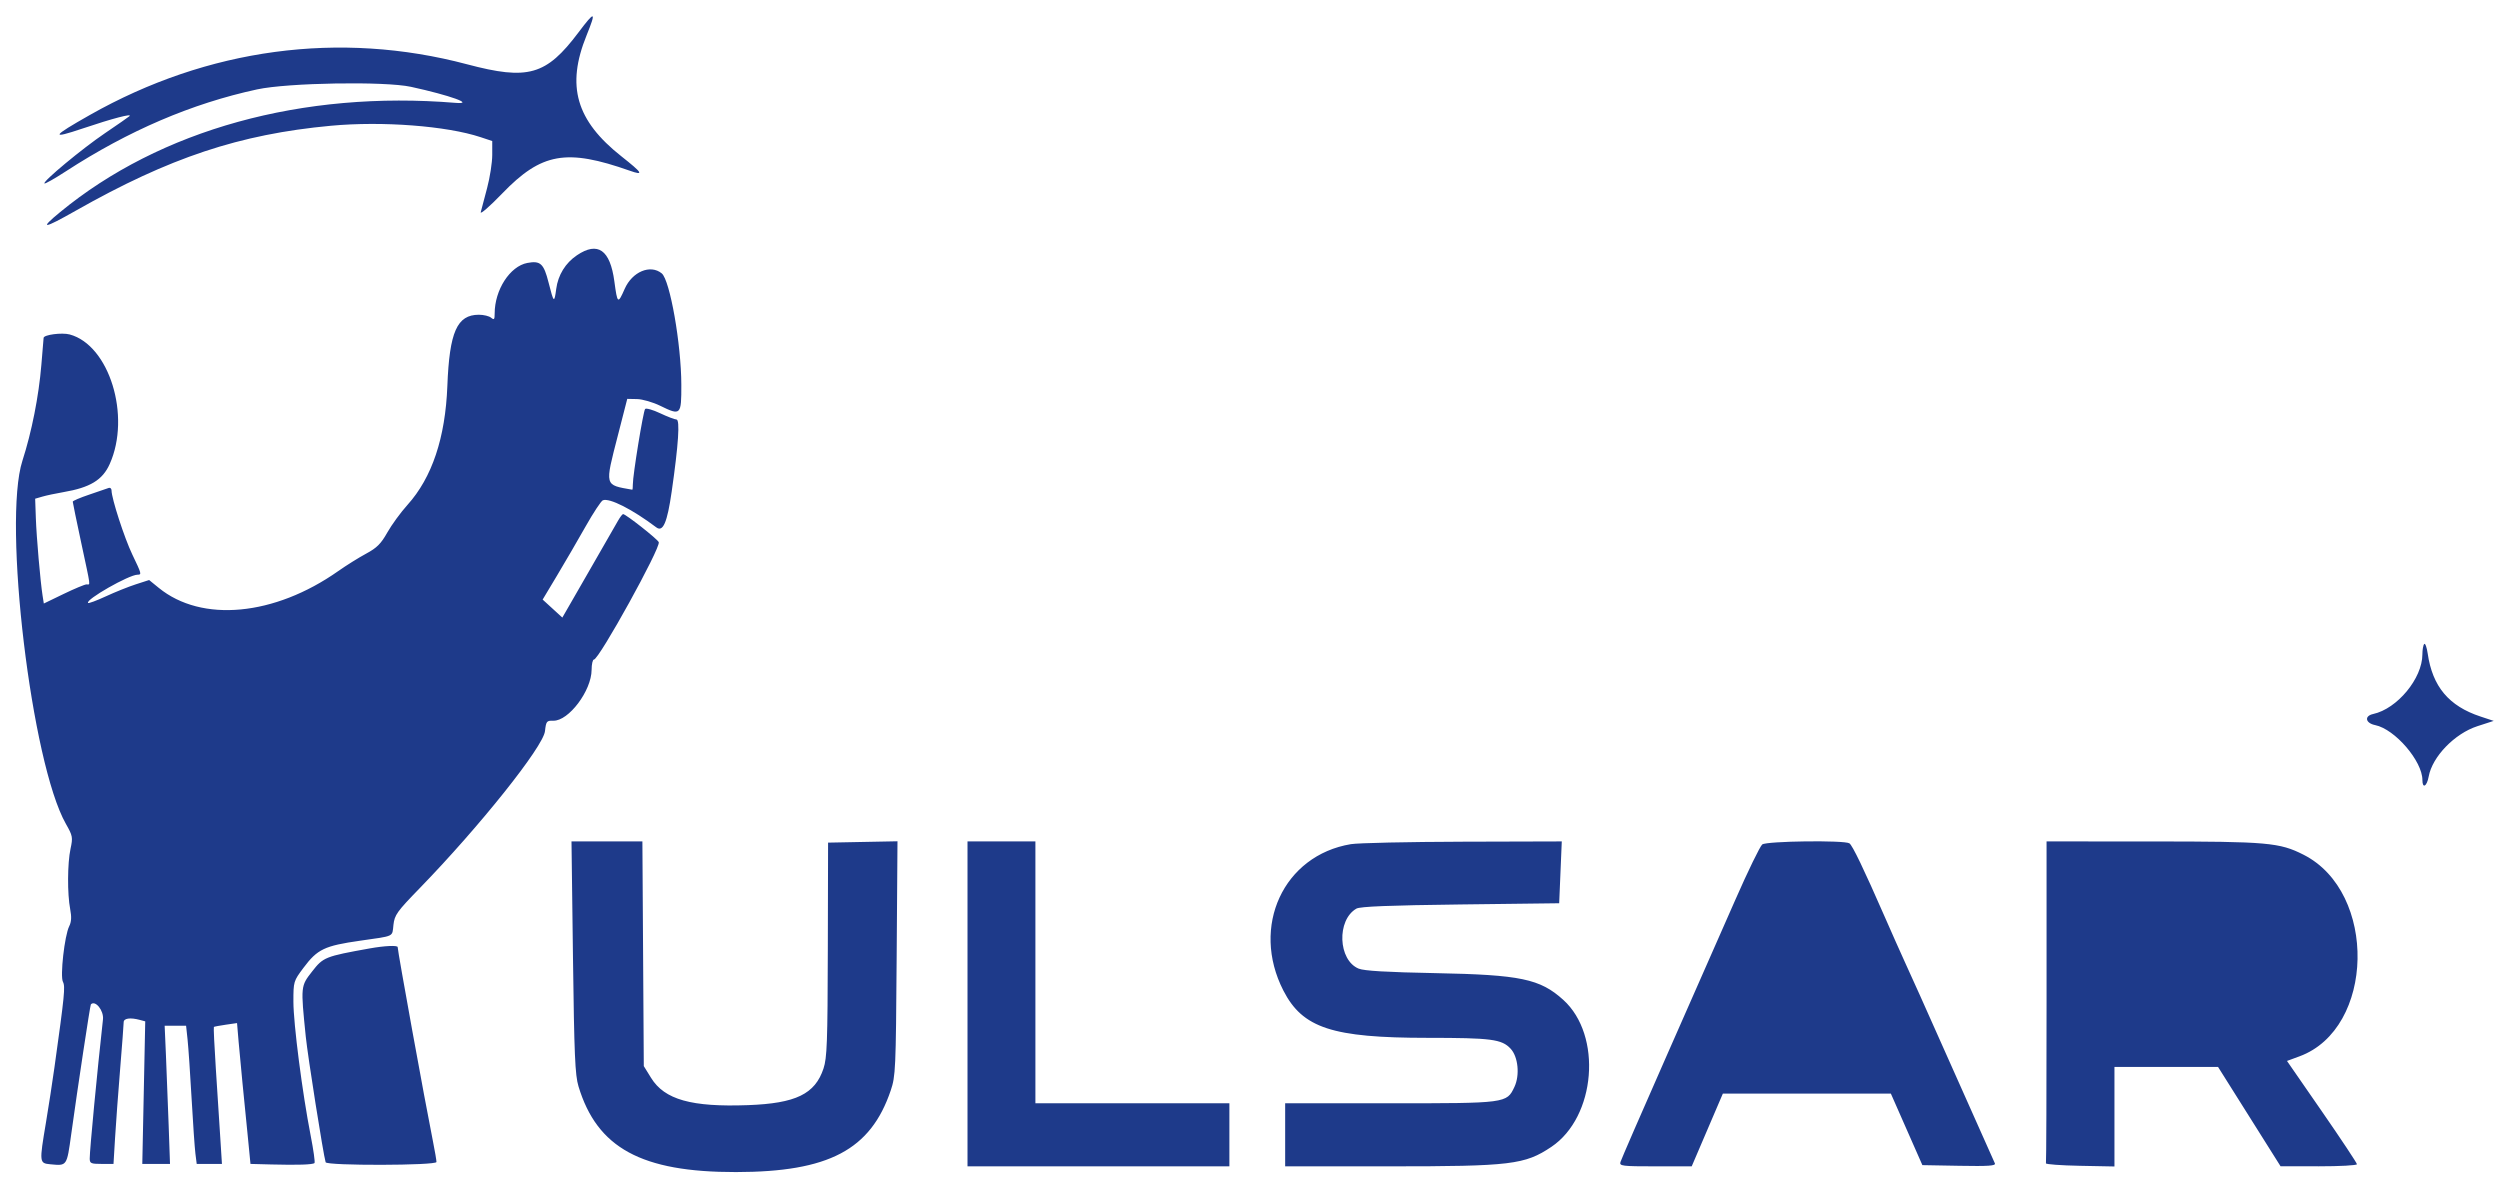
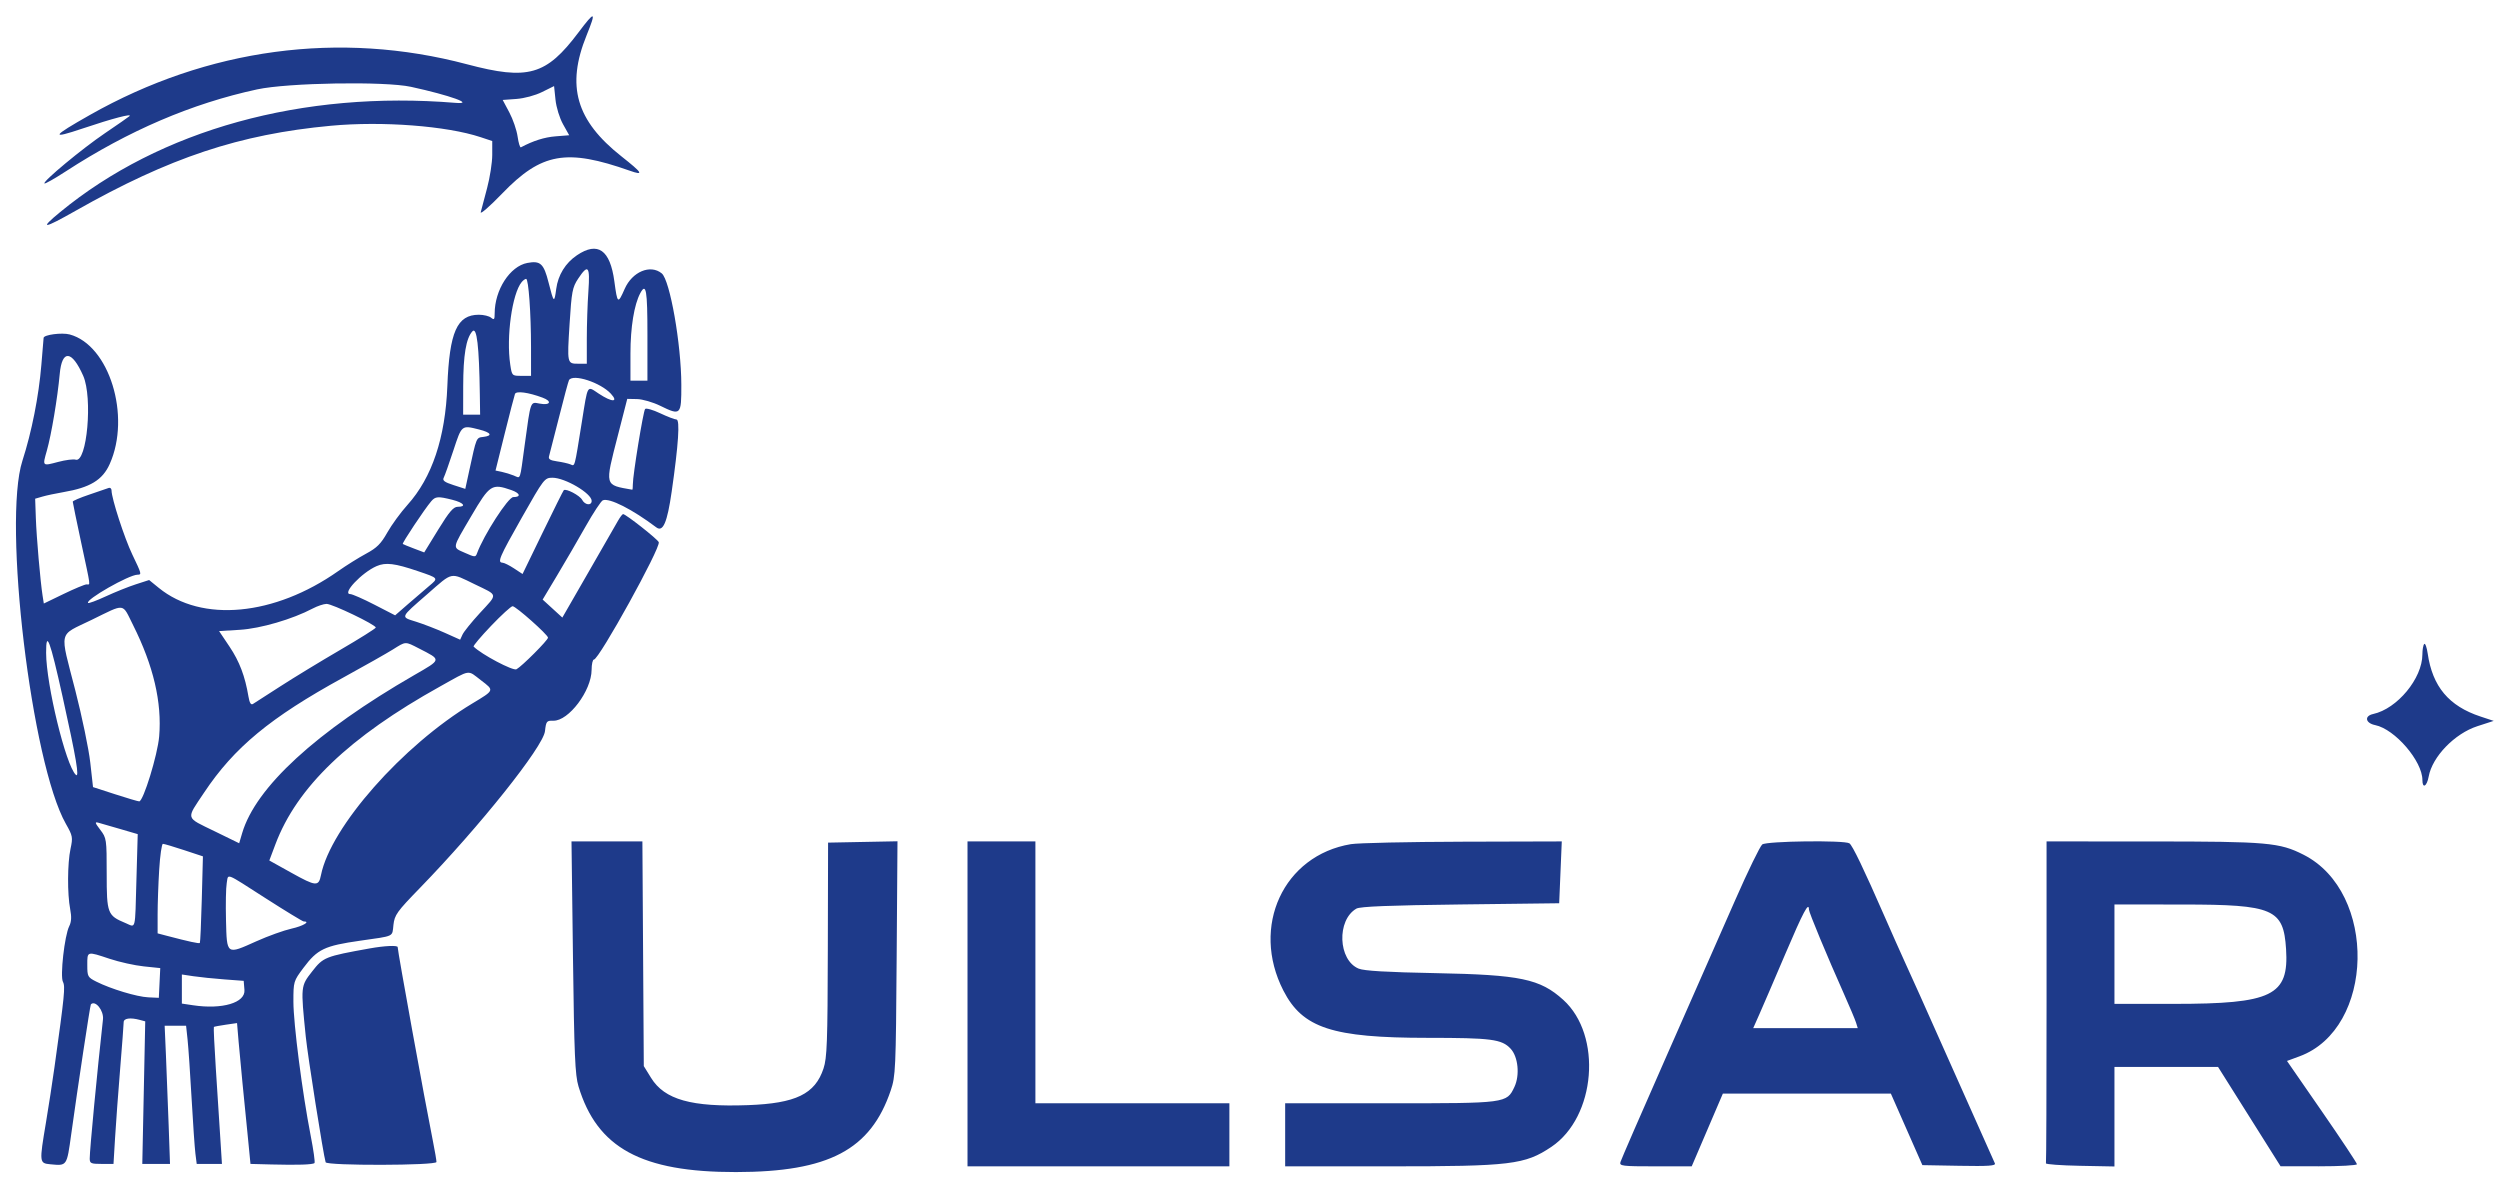
<svg xmlns="http://www.w3.org/2000/svg" viewBox="291 792 1031 489" fill="#1e3a8a">
-   <path d="M 529.545 805.398 C 516.237 823.080, 508.810 825.198, 483.584 818.504 C 431.113 804.582, 376.654 811.903, 328.073 839.410 C 312.252 848.368, 311.642 849.518, 325.117 844.981 C 337.351 840.862, 345.833 838.636, 344.371 839.928 C 343.892 840.351, 339.384 843.482, 334.354 846.887 C 324.915 853.274, 308.535 866.868, 309.324 867.658 C 309.570 867.903, 313.535 865.660, 318.136 862.672 C 344.038 845.848, 370.082 834.689, 397.042 828.863 C 409.724 826.122, 449.725 825.458, 460.500 827.809 C 476.614 831.326, 487.068 835.094, 478.837 834.418 C 415.779 829.240, 357.101 845.464, 315.750 879.511 C 307.027 886.693, 308.764 886.525, 322.250 878.885 C 360.935 856.967, 389.816 847.356, 427.500 843.858 C 448.656 841.894, 475.219 843.923, 489.214 848.571 L 494 850.161 494 855.892 C 494 859.044, 493.046 865.196, 491.881 869.562 C 490.715 873.928, 489.534 878.400, 489.255 879.500 C 488.976 880.600, 492.967 877.126, 498.124 871.781 C 514.314 854.998, 524.567 853.174, 550.763 862.417 C 556.678 864.503, 556.032 863.399, 547.301 856.500 C 528.555 841.689, 524.446 827.467, 532.889 806.623 C 537.014 796.440, 536.443 796.231, 529.545 805.398 M 514.554 829.950 C 511.713 831.358, 507.206 832.574, 503.960 832.809 L 498.310 833.218 501.044 838.359 C 502.548 841.187, 504.085 845.664, 504.459 848.310 C 504.834 850.955, 505.446 852.957, 505.820 852.757 C 510.888 850.054, 515.500 848.592, 520.118 848.225 L 525.736 847.779 523.203 843.247 C 521.763 840.671, 520.417 836.294, 520.085 833.107 L 519.500 827.500 514.554 829.950 M 528.922 897.274 C 524.189 900.463, 521.147 905.408, 520.385 911.154 C 519.586 917.177, 519.377 917, 517.220 908.479 C 515.250 900.698, 513.869 899.427, 508.484 900.437 C 501.306 901.784, 495 911.542, 495 921.304 C 495 923.781, 494.768 924.052, 493.527 923.022 C 492.717 922.350, 490.457 921.800, 488.504 921.800 C 479.476 921.800, 476.352 928.850, 475.489 951.179 C 474.663 972.568, 469.171 988.955, 459.066 1000.189 C 456.251 1003.318, 452.496 1008.462, 450.720 1011.621 C 448.120 1016.245, 446.422 1017.939, 441.996 1020.323 C 438.973 1021.951, 433.800 1025.183, 430.500 1027.506 C 404.163 1046.047, 374.201 1048.862, 356.500 1034.458 L 352.500 1031.203 347 1032.980 C 343.975 1033.958, 338.414 1036.188, 334.642 1037.938 C 330.870 1039.687, 327.578 1040.912, 327.326 1040.660 C 326.041 1039.374, 344.209 1029.003, 347.750 1029.001 C 349.494 1029, 349.421 1028.722, 345.560 1020.672 C 342.308 1013.892, 337 997.528, 337 994.281 C 337 993.459, 336.438 992.998, 335.750 993.257 C 335.063 993.516, 331.462 994.749, 327.750 995.999 C 324.038 997.248, 321 998.547, 321 998.886 C 321 999.224, 322.575 1006.862, 324.500 1015.858 C 328.573 1034.892, 328.330 1033, 326.697 1033 C 325.981 1033, 321.721 1034.776, 317.232 1036.947 L 309.071 1040.894 308.567 1037.697 C 307.642 1031.832, 306.058 1013.597, 305.777 1005.584 L 305.500 997.667 308.500 996.794 C 310.150 996.314, 314.034 995.488, 317.132 994.958 C 328.181 993.068, 333.298 989.959, 336.255 983.341 C 345.099 963.543, 336.065 934.326, 319.738 929.929 C 316.552 929.072, 309.105 930.040, 308.984 931.328 C 308.975 931.422, 308.557 936.450, 308.055 942.500 C 306.982 955.443, 304.075 970.146, 300.246 982 C 292.075 1007.295, 303.984 1106.795, 318.171 1131.762 C 320.984 1136.714, 321.097 1137.321, 320.080 1142.061 C 318.801 1148.024, 318.736 1160.679, 319.951 1166.979 C 320.561 1170.140, 320.441 1172.198, 319.544 1173.979 C 317.626 1177.784, 315.730 1194.628, 316.962 1196.928 C 317.973 1198.817, 317.615 1202.416, 313.480 1232 C 312.596 1238.325, 311.004 1248.675, 309.942 1255 C 307.172 1271.497, 307.195 1271.713, 311.789 1272.151 C 318.674 1272.808, 318.542 1272.999, 320.379 1259.706 C 323.043 1240.433, 328.171 1206.529, 328.470 1206.213 C 330.277 1204.301, 333.871 1208.747, 333.466 1212.393 C 331.066 1234.006, 328.002 1266.161, 328.001 1269.750 C 328 1271.778, 328.485 1272, 332.904 1272 L 337.808 1272 338.453 1261.250 C 338.808 1255.338, 339.751 1242.545, 340.549 1232.822 C 341.347 1223.100, 342 1214.437, 342 1213.572 C 342 1211.929, 344.697 1211.544, 348.698 1212.617 L 350.895 1213.206 350.289 1242.603 L 349.682 1272 355.397 1272 L 361.111 1272 360.542 1255.750 C 360.229 1246.813, 359.733 1233.987, 359.438 1227.250 L 358.903 1215 363.322 1215 L 367.742 1215 368.359 1220.750 C 368.699 1223.912, 369.443 1234.825, 370.014 1245 C 370.585 1255.175, 371.293 1265.412, 371.587 1267.750 L 372.123 1272 377.325 1272 L 382.528 1272 381.815 1260.750 C 381.423 1254.563, 380.608 1241.909, 380.004 1232.631 C 379.399 1223.353, 379.039 1215.648, 379.202 1215.509 C 379.366 1215.370, 381.583 1214.954, 384.128 1214.585 L 388.757 1213.914 389.414 1221.707 C 389.776 1225.993, 390.484 1233.550, 390.988 1238.500 C 391.491 1243.450, 392.442 1253.013, 393.100 1259.750 L 394.296 1272 402.898 1272.225 C 413.826 1272.512, 420.028 1272.306, 420.699 1271.634 C 420.990 1271.344, 420.277 1266.245, 419.115 1260.303 C 415.693 1242.797, 412.001 1214.150, 412.001 1205.091 C 412 1196.776, 412.047 1196.619, 416.183 1191.091 C 421.910 1183.437, 424.816 1182.049, 439.500 1179.949 C 453.948 1177.883, 452.686 1178.480, 453.254 1173.437 C 453.720 1169.307, 454.658 1167.996, 464.164 1158.209 C 488.812 1132.829, 515.024 1099.968, 515.748 1093.540 C 516.212 1089.429, 516.436 1089.146, 519.178 1089.224 C 525.487 1089.404, 534.934 1076.864, 534.978 1068.250 C 534.990 1065.912, 535.420 1064, 535.933 1064 C 538.046 1064, 563.542 1017.854, 562.676 1015.597 C 562.199 1014.355, 549.092 1004.030, 547.966 1004.010 C 547.672 1004.004, 546.728 1005.237, 545.868 1006.750 C 545.008 1008.263, 539.491 1017.867, 533.608 1028.094 L 522.911 1046.688 518.850 1042.975 L 514.788 1039.262 520.709 1029.381 C 523.966 1023.947, 529.259 1014.846, 532.473 1009.158 C 535.686 1003.470, 538.901 998.592, 539.616 998.317 C 542.367 997.262, 551.724 1002.002, 561.657 1009.483 C 564.426 1011.569, 566.160 1007.545, 568.001 994.757 C 570.805 975.287, 571.484 965, 569.965 965 C 569.265 965, 566.235 963.837, 563.231 962.416 C 560.226 960.995, 557.443 960.207, 557.046 960.666 C 556.267 961.565, 551.957 988.032, 551.984 991.750 C 551.993 992.987, 551.888 993.980, 551.750 993.956 C 540.157 991.909, 540.377 992.744, 545.829 971.500 L 549.679 956.500 553.728 956.578 C 555.955 956.621, 560.234 957.859, 563.238 959.328 C 571.765 963.500, 572.011 963.257, 571.980 950.668 C 571.941 933.944, 567.297 907.541, 563.905 904.750 C 559.228 900.902, 551.726 904.045, 548.603 911.160 C 545.823 917.496, 545.608 917.338, 544.365 908.055 C 542.619 895.011, 537.540 891.466, 528.922 897.274 M 529.422 906.939 C 527.058 910.511, 526.730 912.240, 525.899 925.521 C 524.865 942.047, 524.855 942, 529.559 942 L 533 942 533 931.654 C 533 925.963, 533.292 917.188, 533.650 912.154 C 534.391 901.713, 533.559 900.687, 529.422 906.939 M 506.144 908.327 C 502.198 913.081, 499.718 930.965, 501.425 942.350 C 502.119 946.978, 502.141 947, 506.061 947 L 510 947 509.994 935.250 C 509.987 921.106, 508.978 907, 507.974 907 C 507.573 907, 506.749 907.597, 506.144 908.327 M 555.044 912.918 C 552.530 917.616, 551 926.995, 551 937.710 L 551 949 554.500 949 L 558 949 558 930 C 558 911.562, 557.455 908.413, 555.044 912.918 M 485.808 928.652 C 483.198 931.548, 482.051 938.398, 482.024 951.250 L 482 963 485.500 963 L 489 963 488.883 954.750 C 488.596 934.633, 487.650 926.606, 485.808 928.652 M 315.630 946.250 C 314.745 956.023, 312.177 971.309, 310.327 977.824 C 308.474 984.351, 308.371 984.250, 315.047 982.482 C 318.046 981.687, 321.268 981.278, 322.206 981.572 C 326.868 983.034, 329.295 955.976, 325.310 946.967 C 320.617 936.359, 316.554 936.058, 315.630 946.250 M 525.660 948.750 C 525.409 949.163, 523.563 956.025, 521.559 964 C 519.555 971.975, 517.699 979.227, 517.433 980.115 C 517.066 981.346, 517.848 981.858, 520.725 982.267 C 522.801 982.562, 525.269 983.113, 526.208 983.492 C 528.158 984.280, 527.828 985.495, 530.952 966.026 C 533.502 950.134, 532.957 951.044, 537.958 954.354 C 543.422 957.969, 546.249 957.977, 542.924 954.368 C 538.662 949.740, 527.310 946.046, 525.660 948.750 M 503.373 954.471 C 503.113 955.148, 501.202 962.530, 499.127 970.876 L 495.353 986.051 497.927 986.594 C 499.342 986.894, 501.571 987.574, 502.879 988.107 C 505.822 989.304, 505.301 990.763, 507.385 975.500 C 509.921 956.917, 509.635 957.709, 513.552 958.444 C 517.964 959.271, 518.825 957.503, 514.749 955.987 C 508.842 953.791, 503.887 953.130, 503.373 954.471 M 477.980 977.750 C 476.218 983.112, 474.423 988.175, 473.992 989 C 473.386 990.161, 474.303 990.852, 478.047 992.058 L 482.885 993.616 484.523 986.058 C 487.528 972.190, 487.388 972.527, 490.308 972.184 C 494.326 971.711, 493.566 970.380, 488.557 969.119 C 481.329 967.299, 481.447 967.202, 477.980 977.750 M 506.250 1005.362 C 496.883 1021.897, 496.003 1023.954, 498.250 1024.058 C 498.938 1024.089, 501.075 1025.152, 502.999 1026.419 L 506.498 1028.722 514.775 1011.668 C 519.328 1002.288, 523.251 994.415, 523.494 994.172 C 524.360 993.307, 530.094 996.307, 531.073 998.137 C 532.252 1000.340, 535 1000.629, 535 998.551 C 535 995.470, 523.989 988.990, 518.800 989.017 C 515.583 989.033, 515.266 989.446, 506.250 1005.362 M 485.398 1004.750 C 477.241 1018.644, 477.417 1017.612, 482.793 1020.019 C 486.810 1021.817, 487.126 1021.830, 487.712 1020.220 C 490.450 1012.708, 500.581 997, 502.688 997 C 506.004 997, 505.538 995.383, 501.851 994.098 C 493.833 991.303, 492.962 991.867, 485.398 1004.750 M 468.815 998.750 C 466.114 1001.912, 456.707 1016.043, 457.108 1016.336 C 457.324 1016.493, 459.401 1017.341, 461.723 1018.220 L 465.947 1019.818 471.723 1010.414 C 476.248 1003.049, 477.988 1001.009, 479.750 1001.005 C 483.541 1000.996, 482.253 999.301, 477.557 998.119 C 471.612 996.622, 470.569 996.697, 468.815 998.750 M 446.305 1025.469 C 440.189 1028.126, 431.842 1037, 435.459 1037 C 436.262 1037, 440.752 1038.973, 445.437 1041.383 L 453.955 1045.767 459.268 1041.133 C 462.190 1038.585, 466.081 1035.244, 467.916 1033.709 C 471.904 1030.372, 471.979 1030.473, 463.352 1027.543 C 453.808 1024.300, 450.049 1023.843, 446.305 1025.469 M 467.300 1036.952 C 455.827 1046.953, 456.076 1046.344, 462.615 1048.405 C 465.653 1049.362, 470.980 1051.421, 474.452 1052.978 L 480.765 1055.811 481.763 1053.655 C 482.311 1052.470, 485.514 1048.506, 488.880 1044.847 C 496.406 1036.665, 496.586 1037.695, 486.803 1032.964 C 476.452 1027.959, 477.975 1027.647, 467.300 1036.952 M 420 1042.933 C 411.588 1047.368, 398.465 1051.207, 389.925 1051.731 L 381.350 1052.257 385.666 1058.693 C 389.766 1064.807, 392.060 1070.859, 393.469 1079.278 C 393.900 1081.857, 394.482 1082.823, 395.301 1082.321 C 395.960 1081.917, 401.055 1078.642, 406.622 1075.043 C 412.189 1071.445, 423.311 1064.675, 431.336 1060 C 439.362 1055.325, 445.945 1051.188, 445.964 1050.806 C 446.023 1049.668, 427.976 1040.996, 425.648 1041.044 C 424.467 1041.069, 421.925 1041.919, 420 1042.933 M 328.672 1047.692 C 314.859 1054.429, 315.554 1051.381, 322.050 1076.696 C 324.828 1087.520, 327.609 1100.927, 328.230 1106.487 L 329.360 1116.598 338.430 1119.538 C 343.418 1121.156, 347.908 1122.484, 348.407 1122.489 C 350.098 1122.509, 355.998 1103.320, 356.642 1095.707 C 357.830 1081.658, 354.287 1066.556, 345.863 1049.750 C 341.233 1040.515, 342.965 1040.722, 328.672 1047.692 M 493.546 1050.080 C 489.300 1054.524, 486.048 1058.382, 486.319 1058.653 C 489.543 1061.876, 502.561 1068.770, 503.985 1068.008 C 506.222 1066.811, 517 1056.014, 517 1054.971 C 517 1053.786, 503.731 1042, 502.397 1042 C 501.774 1042, 497.792 1045.636, 493.546 1050.080 M 310.017 1061.250 C 310.061 1074.331, 318.122 1107.484, 322.235 1111.500 C 323.868 1113.094, 322.488 1104.903, 316.817 1079.338 C 311.610 1055.870, 309.985 1051.546, 310.017 1061.250 M 453 1059.860 C 450.525 1061.411, 441.300 1066.630, 432.500 1071.457 C 402.465 1087.932, 387.572 1100.250, 375.164 1118.877 C 367.646 1130.163, 367.281 1128.839, 379.567 1134.841 L 389.634 1139.759 390.874 1135.562 C 396.461 1116.639, 421.397 1093.737, 461.777 1070.442 C 473.249 1063.824, 473.173 1064.238, 463.783 1059.420 C 457.998 1056.451, 458.466 1056.432, 453 1059.860 M 1290.750 1057.580 C 1290.338 1057.994, 1289.996 1059.946, 1289.990 1061.917 C 1289.963 1071.788, 1279.615 1084.295, 1269.684 1086.458 C 1265.936 1087.274, 1266.476 1090.209, 1270.527 1091.037 C 1278.685 1092.706, 1290 1105.872, 1290 1113.696 C 1290 1117.384, 1291.845 1116.353, 1292.589 1112.250 C 1294.075 1104.047, 1303.295 1094.517, 1312.692 1091.473 L 1319.408 1089.296 1313.954 1087.493 C 1300.891 1083.173, 1294.164 1075.146, 1292.181 1061.513 C 1291.807 1058.936, 1291.162 1057.166, 1290.750 1057.580 M 472.532 1075.074 C 435.014 1095.938, 413.464 1116.590, 404.579 1140.194 L 402.067 1146.868 411.228 1151.966 C 421.348 1157.597, 422.415 1157.677, 423.376 1152.872 C 427.334 1133.079, 456.978 1099.467, 485.772 1082.124 C 494.989 1076.572, 494.909 1076.786, 489.377 1072.562 C 483.625 1068.169, 485.432 1067.900, 472.532 1075.074 M 332.365 1134.234 C 334.935 1137.603, 335 1138.052, 335 1152.344 C 335 1168.716, 335.322 1169.565, 342.696 1172.646 C 347.147 1174.506, 346.653 1176.440, 347.266 1154.748 L 347.796 1135.996 340.648 1133.905 C 336.717 1132.755, 332.652 1131.581, 331.615 1131.297 C 330.002 1130.854, 330.110 1131.277, 332.365 1134.234 M 527.294 1186.750 C 527.809 1227.135, 528.159 1235.348, 529.563 1240 C 537.240 1265.438, 555.543 1275.405, 594.500 1275.362 C 632.764 1275.321, 650.048 1266.210, 658.334 1241.714 C 660.334 1235.803, 660.453 1233.147, 660.779 1187.222 L 661.122 1138.944 646.811 1139.222 L 632.500 1139.500 632.393 1183.561 C 632.301 1221.854, 632.068 1228.279, 630.617 1232.649 C 627.115 1243.191, 619.209 1247.030, 599.500 1247.758 C 576.169 1248.619, 565.059 1245.499, 559.509 1236.525 L 556.500 1231.660 556.212 1185.330 L 555.924 1139 541.305 1139 L 526.685 1139 527.294 1186.750 M 690 1206 L 690 1273 744 1273 L 798 1273 798 1260 L 798 1247 758 1247 L 718 1247 718 1193 L 718 1139 704 1139 L 690 1139 690 1206 M 848.121 1140.127 C 820.282 1144.751, 806.738 1174.101, 820.260 1200.500 C 828.195 1215.990, 840.407 1219.997, 879.708 1220.006 C 906.083 1220.012, 910.299 1220.560, 913.968 1224.466 C 917.092 1227.791, 917.847 1235.412, 915.536 1240.282 C 912.352 1246.993, 912.295 1247, 864.099 1247 L 821 1247 821 1260 L 821 1273 864.126 1273 C 914.093 1273, 919.843 1272.308, 930.767 1264.979 C 949.147 1252.647, 951.880 1218.965, 935.686 1204.335 C 926.097 1195.673, 918.070 1193.994, 883 1193.321 C 862.933 1192.935, 853.558 1192.386, 851.316 1191.466 C 842.802 1187.968, 842.184 1171.417, 850.392 1166.709 C 851.904 1165.842, 864.022 1165.359, 893.253 1165 L 934.006 1164.500 934.542 1151.750 L 935.077 1139 894.288 1139.117 C 871.855 1139.181, 851.080 1139.636, 848.121 1140.127 M 1017.757 1140.250 C 1016.863 1140.938, 1011.880 1151.175, 1006.684 1163 C 1001.489 1174.825, 988.804 1203.625, 978.497 1227 C 968.190 1250.375, 959.534 1270.287, 959.262 1271.250 C 958.806 1272.861, 959.957 1273, 973.712 1273 L 988.658 1273 995.079 1258.007 L 1001.500 1243.013 1036.146 1243.007 L 1070.792 1243 1077.291 1257.750 L 1083.790 1272.500 1099.012 1272.777 C 1111.056 1272.996, 1114.121 1272.787, 1113.693 1271.777 C 1113.181 1270.567, 1089.480 1217.434, 1082.792 1202.500 C 1081.068 1198.650, 1078.216 1192.350, 1076.454 1188.500 C 1074.692 1184.650, 1070.989 1176.325, 1068.224 1170 C 1059.645 1150.376, 1054.931 1140.576, 1053.691 1139.788 C 1051.574 1138.442, 1019.573 1138.853, 1017.757 1140.250 M 1135 1205 C 1135 1241.300, 1134.888 1271.338, 1134.750 1271.750 C 1134.612 1272.162, 1140.912 1272.625, 1148.750 1272.777 L 1163 1273.055 1163 1252.527 L 1163 1232 1184.361 1232 L 1205.722 1232 1218.611 1252.483 L 1231.500 1272.967 1247.250 1272.983 C 1255.912 1272.993, 1263 1272.604, 1263 1272.119 C 1263 1271.635, 1256.509 1261.855, 1248.576 1250.386 L 1234.152 1229.534 1239.326 1227.627 C 1270.385 1216.178, 1271.509 1159.960, 1240.987 1144.493 C 1231.055 1139.461, 1226.231 1139.036, 1178.750 1139.017 L 1135 1139 1135 1205 M 356.652 1150.656 C 356.293 1156.516, 356 1164.824, 356 1169.117 L 356 1176.923 359.750 1177.908 C 368.980 1180.334, 373.101 1181.229, 373.415 1180.878 C 373.601 1180.670, 373.963 1172.549, 374.219 1162.830 L 374.685 1145.161 366.878 1142.580 C 362.583 1141.161, 358.672 1140, 358.187 1140 C 357.701 1140, 357.011 1144.795, 356.652 1150.656 M 384.496 1156.250 C 384.170 1158.037, 384.037 1164.895, 384.201 1171.488 C 384.561 1185.930, 384.318 1185.761, 396.719 1180.188 C 401.548 1178.018, 408.087 1175.666, 411.250 1174.962 C 415.985 1173.908, 419.191 1172, 416.228 1172 C 415.803 1172, 408.785 1167.725, 400.631 1162.500 C 383.408 1151.464, 385.242 1152.174, 384.496 1156.250 M 1163 1185.500 L 1163 1206 1187.451 1206 C 1228.107 1206, 1235.009 1202.629, 1233.774 1183.378 C 1232.712 1166.833, 1228.584 1165.051, 1191.250 1165.022 L 1163 1165 1163 1185.500 M 1027.316 1185.286 C 1022.814 1195.854, 1017.982 1207.088, 1016.578 1210.250 L 1014.025 1216 1035.580 1216 L 1057.135 1216 1056.436 1213.750 C 1056.051 1212.513, 1053.830 1207.225, 1051.499 1202 C 1044.458 1186.215, 1037 1168.260, 1037 1167.096 C 1037 1163.656, 1034.644 1168.081, 1027.316 1185.286 M 443.500 1183.123 C 425.080 1186.434, 424.324 1186.735, 419.757 1192.586 C 414.972 1198.715, 414.983 1198.605, 417.099 1219.500 C 417.921 1227.611, 424.345 1268.241, 425.292 1271.315 C 425.748 1272.796, 471.001 1272.690, 471 1271.208 C 471 1270.497, 470.349 1266.672, 469.554 1262.708 C 466.256 1246.268, 455 1184.302, 455 1182.587 C 455 1181.783, 449.533 1182.038, 443.500 1183.123 M 327 1189.980 C 327 1194.733, 327.171 1195.045, 330.750 1196.842 C 336.759 1199.858, 347.460 1203.087, 352.161 1203.302 L 356.500 1203.500 356.795 1197.371 L 357.089 1191.243 350.295 1190.537 C 346.558 1190.150, 340.228 1188.745, 336.229 1187.416 C 326.759 1184.269, 327 1184.202, 327 1189.980 M 366 1199.877 L 366 1205.877 370.614 1206.569 C 382.689 1208.380, 392.247 1205.531, 391.810 1200.252 L 391.500 1196.500 383.500 1195.903 C 379.100 1195.574, 373.363 1194.984, 370.750 1194.591 L 366 1193.877 366 1199.877" />
+   <path fill-rule="evenodd" d="M 529.545 805.398 C 516.237 823.080, 508.810 825.198, 483.584 818.504 C 431.113 804.582, 376.654 811.903, 328.073 839.410 C 312.252 848.368, 311.642 849.518, 325.117 844.981 C 337.351 840.862, 345.833 838.636, 344.371 839.928 C 343.892 840.351, 339.384 843.482, 334.354 846.887 C 324.915 853.274, 308.535 866.868, 309.324 867.658 C 309.570 867.903, 313.535 865.660, 318.136 862.672 C 344.038 845.848, 370.082 834.689, 397.042 828.863 C 409.724 826.122, 449.725 825.458, 460.500 827.809 C 476.614 831.326, 487.068 835.094, 478.837 834.418 C 415.779 829.240, 357.101 845.464, 315.750 879.511 C 307.027 886.693, 308.764 886.525, 322.250 878.885 C 360.935 856.967, 389.816 847.356, 427.500 843.858 C 448.656 841.894, 475.219 843.923, 489.214 848.571 L 494 850.161 494 855.892 C 494 859.044, 493.046 865.196, 491.881 869.562 C 490.715 873.928, 489.534 878.400, 489.255 879.500 C 488.976 880.600, 492.967 877.126, 498.124 871.781 C 514.314 854.998, 524.567 853.174, 550.763 862.417 C 556.678 864.503, 556.032 863.399, 547.301 856.500 C 528.555 841.689, 524.446 827.467, 532.889 806.623 C 537.014 796.440, 536.443 796.231, 529.545 805.398 M 514.554 829.950 C 511.713 831.358, 507.206 832.574, 503.960 832.809 L 498.310 833.218 501.044 838.359 C 502.548 841.187, 504.085 845.664, 504.459 848.310 C 504.834 850.955, 505.446 852.957, 505.820 852.757 C 510.888 850.054, 515.500 848.592, 520.118 848.225 L 525.736 847.779 523.203 843.247 C 521.763 840.671, 520.417 836.294, 520.085 833.107 L 519.500 827.500 514.554 829.950 M 528.922 897.274 C 524.189 900.463, 521.147 905.408, 520.385 911.154 C 519.586 917.177, 519.377 917, 517.220 908.479 C 515.250 900.698, 513.869 899.427, 508.484 900.437 C 501.306 901.784, 495 911.542, 495 921.304 C 495 923.781, 494.768 924.052, 493.527 923.022 C 492.717 922.350, 490.457 921.800, 488.504 921.800 C 479.476 921.800, 476.352 928.850, 475.489 951.179 C 474.663 972.568, 469.171 988.955, 459.066 1000.189 C 456.251 1003.318, 452.496 1008.462, 450.720 1011.621 C 448.120 1016.245, 446.422 1017.939, 441.996 1020.323 C 438.973 1021.951, 433.800 1025.183, 430.500 1027.506 C 404.163 1046.047, 374.201 1048.862, 356.500 1034.458 L 352.500 1031.203 347 1032.980 C 343.975 1033.958, 338.414 1036.188, 334.642 1037.938 C 330.870 1039.687, 327.578 1040.912, 327.326 1040.660 C 326.041 1039.374, 344.209 1029.003, 347.750 1029.001 C 349.494 1029, 349.421 1028.722, 345.560 1020.672 C 342.308 1013.892, 337 997.528, 337 994.281 C 337 993.459, 336.438 992.998, 335.750 993.257 C 335.063 993.516, 331.462 994.749, 327.750 995.999 C 324.038 997.248, 321 998.547, 321 998.886 C 321 999.224, 322.575 1006.862, 324.500 1015.858 C 328.573 1034.892, 328.330 1033, 326.697 1033 C 325.981 1033, 321.721 1034.776, 317.232 1036.947 L 309.071 1040.894 308.567 1037.697 C 307.642 1031.832, 306.058 1013.597, 305.777 1005.584 L 305.500 997.667 308.500 996.794 C 310.150 996.314, 314.034 995.488, 317.132 994.958 C 328.181 993.068, 333.298 989.959, 336.255 983.341 C 345.099 963.543, 336.065 934.326, 319.738 929.929 C 316.552 929.072, 309.105 930.040, 308.984 931.328 C 308.975 931.422, 308.557 936.450, 308.055 942.500 C 306.982 955.443, 304.075 970.146, 300.246 982 C 292.075 1007.295, 303.984 1106.795, 318.171 1131.762 C 320.984 1136.714, 321.097 1137.321, 320.080 1142.061 C 318.801 1148.024, 318.736 1160.679, 319.951 1166.979 C 320.561 1170.140, 320.441 1172.198, 319.544 1173.979 C 317.626 1177.784, 315.730 1194.628, 316.962 1196.928 C 317.973 1198.817, 317.615 1202.416, 313.480 1232 C 312.596 1238.325, 311.004 1248.675, 309.942 1255 C 307.172 1271.497, 307.195 1271.713, 311.789 1272.151 C 318.674 1272.808, 318.542 1272.999, 320.379 1259.706 C 323.043 1240.433, 328.171 1206.529, 328.470 1206.213 C 330.277 1204.301, 333.871 1208.747, 333.466 1212.393 C 331.066 1234.006, 328.002 1266.161, 328.001 1269.750 C 328 1271.778, 328.485 1272, 332.904 1272 L 337.808 1272 338.453 1261.250 C 338.808 1255.338, 339.751 1242.545, 340.549 1232.822 C 341.347 1223.100, 342 1214.437, 342 1213.572 C 342 1211.929, 344.697 1211.544, 348.698 1212.617 L 350.895 1213.206 350.289 1242.603 L 349.682 1272 355.397 1272 L 361.111 1272 360.542 1255.750 C 360.229 1246.813, 359.733 1233.987, 359.438 1227.250 L 358.903 1215 363.322 1215 L 367.742 1215 368.359 1220.750 C 368.699 1223.912, 369.443 1234.825, 370.014 1245 C 370.585 1255.175, 371.293 1265.412, 371.587 1267.750 L 372.123 1272 377.325 1272 L 382.528 1272 381.815 1260.750 C 381.423 1254.563, 380.608 1241.909, 380.004 1232.631 C 379.399 1223.353, 379.039 1215.648, 379.202 1215.509 C 379.366 1215.370, 381.583 1214.954, 384.128 1214.585 L 388.757 1213.914 389.414 1221.707 C 389.776 1225.993, 390.484 1233.550, 390.988 1238.500 C 391.491 1243.450, 392.442 1253.013, 393.100 1259.750 L 394.296 1272 402.898 1272.225 C 413.826 1272.512, 420.028 1272.306, 420.699 1271.634 C 420.990 1271.344, 420.277 1266.245, 419.115 1260.303 C 415.693 1242.797, 412.001 1214.150, 412.001 1205.091 C 412 1196.776, 412.047 1196.619, 416.183 1191.091 C 421.910 1183.437, 424.816 1182.049, 439.500 1179.949 C 453.948 1177.883, 452.686 1178.480, 453.254 1173.437 C 453.720 1169.307, 454.658 1167.996, 464.164 1158.209 C 488.812 1132.829, 515.024 1099.968, 515.748 1093.540 C 516.212 1089.429, 516.436 1089.146, 519.178 1089.224 C 525.487 1089.404, 534.934 1076.864, 534.978 1068.250 C 534.990 1065.912, 535.420 1064, 535.933 1064 C 538.046 1064, 563.542 1017.854, 562.676 1015.597 C 562.199 1014.355, 549.092 1004.030, 547.966 1004.010 C 547.672 1004.004, 546.728 1005.237, 545.868 1006.750 C 545.008 1008.263, 539.491 1017.867, 533.608 1028.094 L 522.911 1046.688 518.850 1042.975 L 514.788 1039.262 520.709 1029.381 C 523.966 1023.947, 529.259 1014.846, 532.473 1009.158 C 535.686 1003.470, 538.901 998.592, 539.616 998.317 C 542.367 997.262, 551.724 1002.002, 561.657 1009.483 C 564.426 1011.569, 566.160 1007.545, 568.001 994.757 C 570.805 975.287, 571.484 965, 569.965 965 C 569.265 965, 566.235 963.837, 563.231 962.416 C 560.226 960.995, 557.443 960.207, 557.046 960.666 C 556.267 961.565, 551.957 988.032, 551.984 991.750 C 551.993 992.987, 551.888 993.980, 551.750 993.956 C 540.157 991.909, 540.377 992.744, 545.829 971.500 L 549.679 956.500 553.728 956.578 C 555.955 956.621, 560.234 957.859, 563.238 959.328 C 571.765 963.500, 572.011 963.257, 571.980 950.668 C 571.941 933.944, 567.297 907.541, 563.905 904.750 C 559.228 900.902, 551.726 904.045, 548.603 911.160 C 545.823 917.496, 545.608 917.338, 544.365 908.055 C 542.619 895.011, 537.540 891.466, 528.922 897.274 M 529.422 906.939 C 527.058 910.511, 526.730 912.240, 525.899 925.521 C 524.865 942.047, 524.855 942, 529.559 942 L 533 942 533 931.654 C 533 925.963, 533.292 917.188, 533.650 912.154 C 534.391 901.713, 533.559 900.687, 529.422 906.939 M 506.144 908.327 C 502.198 913.081, 499.718 930.965, 501.425 942.350 C 502.119 946.978, 502.141 947, 506.061 947 L 510 947 509.994 935.250 C 509.987 921.106, 508.978 907, 507.974 907 C 507.573 907, 506.749 907.597, 506.144 908.327 M 555.044 912.918 C 552.530 917.616, 551 926.995, 551 937.710 L 551 949 554.500 949 L 558 949 558 930 C 558 911.562, 557.455 908.413, 555.044 912.918 M 485.808 928.652 C 483.198 931.548, 482.051 938.398, 482.024 951.250 L 482 963 485.500 963 L 489 963 488.883 954.750 C 488.596 934.633, 487.650 926.606, 485.808 928.652 M 315.630 946.250 C 314.745 956.023, 312.177 971.309, 310.327 977.824 C 308.474 984.351, 308.371 984.250, 315.047 982.482 C 318.046 981.687, 321.268 981.278, 322.206 981.572 C 326.868 983.034, 329.295 955.976, 325.310 946.967 C 320.617 936.359, 316.554 936.058, 315.630 946.250 M 525.660 948.750 C 525.409 949.163, 523.563 956.025, 521.559 964 C 519.555 971.975, 517.699 979.227, 517.433 980.115 C 517.066 981.346, 517.848 981.858, 520.725 982.267 C 522.801 982.562, 525.269 983.113, 526.208 983.492 C 528.158 984.280, 527.828 985.495, 530.952 966.026 C 533.502 950.134, 532.957 951.044, 537.958 954.354 C 543.422 957.969, 546.249 957.977, 542.924 954.368 C 538.662 949.740, 527.310 946.046, 525.660 948.750 M 503.373 954.471 C 503.113 955.148, 501.202 962.530, 499.127 970.876 L 495.353 986.051 497.927 986.594 C 499.342 986.894, 501.571 987.574, 502.879 988.107 C 505.822 989.304, 505.301 990.763, 507.385 975.500 C 509.921 956.917, 509.635 957.709, 513.552 958.444 C 517.964 959.271, 518.825 957.503, 514.749 955.987 C 508.842 953.791, 503.887 953.130, 503.373 954.471 M 477.980 977.750 C 476.218 983.112, 474.423 988.175, 473.992 989 C 473.386 990.161, 474.303 990.852, 478.047 992.058 L 482.885 993.616 484.523 986.058 C 487.528 972.190, 487.388 972.527, 490.308 972.184 C 494.326 971.711, 493.566 970.380, 488.557 969.119 C 481.329 967.299, 481.447 967.202, 477.980 977.750 M 506.250 1005.362 C 496.883 1021.897, 496.003 1023.954, 498.250 1024.058 C 498.938 1024.089, 501.075 1025.152, 502.999 1026.419 L 506.498 1028.722 514.775 1011.668 C 519.328 1002.288, 523.251 994.415, 523.494 994.172 C 524.360 993.307, 530.094 996.307, 531.073 998.137 C 532.252 1000.340, 535 1000.629, 535 998.551 C 535 995.470, 523.989 988.990, 518.800 989.017 C 515.583 989.033, 515.266 989.446, 506.250 1005.362 M 485.398 1004.750 C 477.241 1018.644, 477.417 1017.612, 482.793 1020.019 C 486.810 1021.817, 487.126 1021.830, 487.712 1020.220 C 490.450 1012.708, 500.581 997, 502.688 997 C 506.004 997, 505.538 995.383, 501.851 994.098 C 493.833 991.303, 492.962 991.867, 485.398 1004.750 M 468.815 998.750 C 466.114 1001.912, 456.707 1016.043, 457.108 1016.336 C 457.324 1016.493, 459.401 1017.341, 461.723 1018.220 L 465.947 1019.818 471.723 1010.414 C 476.248 1003.049, 477.988 1001.009, 479.750 1001.005 C 483.541 1000.996, 482.253 999.301, 477.557 998.119 C 471.612 996.622, 470.569 996.697, 468.815 998.750 M 446.305 1025.469 C 440.189 1028.126, 431.842 1037, 435.459 1037 C 436.262 1037, 440.752 1038.973, 445.437 1041.383 L 453.955 1045.767 459.268 1041.133 C 462.190 1038.585, 466.081 1035.244, 467.916 1033.709 C 471.904 1030.372, 471.979 1030.473, 463.352 1027.543 C 453.808 1024.300, 450.049 1023.843, 446.305 1025.469 M 467.300 1036.952 C 455.827 1046.953, 456.076 1046.344, 462.615 1048.405 C 465.653 1049.362, 470.980 1051.421, 474.452 1052.978 L 480.765 1055.811 481.763 1053.655 C 482.311 1052.470, 485.514 1048.506, 488.880 1044.847 C 496.406 1036.665, 496.586 1037.695, 486.803 1032.964 C 476.452 1027.959, 477.975 1027.647, 467.300 1036.952 M 420 1042.933 C 411.588 1047.368, 398.465 1051.207, 389.925 1051.731 L 381.350 1052.257 385.666 1058.693 C 389.766 1064.807, 392.060 1070.859, 393.469 1079.278 C 393.900 1081.857, 394.482 1082.823, 395.301 1082.321 C 395.960 1081.917, 401.055 1078.642, 406.622 1075.043 C 412.189 1071.445, 423.311 1064.675, 431.336 1060 C 439.362 1055.325, 445.945 1051.188, 445.964 1050.806 C 446.023 1049.668, 427.976 1040.996, 425.648 1041.044 C 424.467 1041.069, 421.925 1041.919, 420 1042.933 M 328.672 1047.692 C 314.859 1054.429, 315.554 1051.381, 322.050 1076.696 C 324.828 1087.520, 327.609 1100.927, 328.230 1106.487 L 329.360 1116.598 338.430 1119.538 C 343.418 1121.156, 347.908 1122.484, 348.407 1122.489 C 350.098 1122.509, 355.998 1103.320, 356.642 1095.707 C 357.830 1081.658, 354.287 1066.556, 345.863 1049.750 C 341.233 1040.515, 342.965 1040.722, 328.672 1047.692 M 493.546 1050.080 C 489.300 1054.524, 486.048 1058.382, 486.319 1058.653 C 489.543 1061.876, 502.561 1068.770, 503.985 1068.008 C 506.222 1066.811, 517 1056.014, 517 1054.971 C 517 1053.786, 503.731 1042, 502.397 1042 C 501.774 1042, 497.792 1045.636, 493.546 1050.080 M 310.017 1061.250 C 310.061 1074.331, 318.122 1107.484, 322.235 1111.500 C 323.868 1113.094, 322.488 1104.903, 316.817 1079.338 C 311.610 1055.870, 309.985 1051.546, 310.017 1061.250 M 453 1059.860 C 450.525 1061.411, 441.300 1066.630, 432.500 1071.457 C 402.465 1087.932, 387.572 1100.250, 375.164 1118.877 C 367.646 1130.163, 367.281 1128.839, 379.567 1134.841 L 389.634 1139.759 390.874 1135.562 C 396.461 1116.639, 421.397 1093.737, 461.777 1070.442 C 473.249 1063.824, 473.173 1064.238, 463.783 1059.420 C 457.998 1056.451, 458.466 1056.432, 453 1059.860 M 1290.750 1057.580 C 1290.338 1057.994, 1289.996 1059.946, 1289.990 1061.917 C 1289.963 1071.788, 1279.615 1084.295, 1269.684 1086.458 C 1265.936 1087.274, 1266.476 1090.209, 1270.527 1091.037 C 1278.685 1092.706, 1290 1105.872, 1290 1113.696 C 1290 1117.384, 1291.845 1116.353, 1292.589 1112.250 C 1294.075 1104.047, 1303.295 1094.517, 1312.692 1091.473 L 1319.408 1089.296 1313.954 1087.493 C 1300.891 1083.173, 1294.164 1075.146, 1292.181 1061.513 C 1291.807 1058.936, 1291.162 1057.166, 1290.750 1057.580 M 472.532 1075.074 C 435.014 1095.938, 413.464 1116.590, 404.579 1140.194 L 402.067 1146.868 411.228 1151.966 C 421.348 1157.597, 422.415 1157.677, 423.376 1152.872 C 427.334 1133.079, 456.978 1099.467, 485.772 1082.124 C 494.989 1076.572, 494.909 1076.786, 489.377 1072.562 C 483.625 1068.169, 485.432 1067.900, 472.532 1075.074 M 332.365 1134.234 C 334.935 1137.603, 335 1138.052, 335 1152.344 C 335 1168.716, 335.322 1169.565, 342.696 1172.646 C 347.147 1174.506, 346.653 1176.440, 347.266 1154.748 L 347.796 1135.996 340.648 1133.905 C 336.717 1132.755, 332.652 1131.581, 331.615 1131.297 C 330.002 1130.854, 330.110 1131.277, 332.365 1134.234 M 527.294 1186.750 C 527.809 1227.135, 528.159 1235.348, 529.563 1240 C 537.240 1265.438, 555.543 1275.405, 594.500 1275.362 C 632.764 1275.321, 650.048 1266.210, 658.334 1241.714 C 660.334 1235.803, 660.453 1233.147, 660.779 1187.222 L 661.122 1138.944 646.811 1139.222 L 632.500 1139.500 632.393 1183.561 C 632.301 1221.854, 632.068 1228.279, 630.617 1232.649 C 627.115 1243.191, 619.209 1247.030, 599.500 1247.758 C 576.169 1248.619, 565.059 1245.499, 559.509 1236.525 L 556.500 1231.660 556.212 1185.330 L 555.924 1139 541.305 1139 L 526.685 1139 527.294 1186.750 M 690 1206 L 690 1273 744 1273 L 798 1273 798 1260 L 798 1247 758 1247 L 718 1247 718 1193 L 718 1139 704 1139 L 690 1139 690 1206 M 848.121 1140.127 C 820.282 1144.751, 806.738 1174.101, 820.260 1200.500 C 828.195 1215.990, 840.407 1219.997, 879.708 1220.006 C 906.083 1220.012, 910.299 1220.560, 913.968 1224.466 C 917.092 1227.791, 917.847 1235.412, 915.536 1240.282 C 912.352 1246.993, 912.295 1247, 864.099 1247 L 821 1247 821 1260 L 821 1273 864.126 1273 C 914.093 1273, 919.843 1272.308, 930.767 1264.979 C 949.147 1252.647, 951.880 1218.965, 935.686 1204.335 C 926.097 1195.673, 918.070 1193.994, 883 1193.321 C 862.933 1192.935, 853.558 1192.386, 851.316 1191.466 C 842.802 1187.968, 842.184 1171.417, 850.392 1166.709 C 851.904 1165.842, 864.022 1165.359, 893.253 1165 L 934.006 1164.500 934.542 1151.750 L 935.077 1139 894.288 1139.117 C 871.855 1139.181, 851.080 1139.636, 848.121 1140.127 M 1017.757 1140.250 C 1016.863 1140.938, 1011.880 1151.175, 1006.684 1163 C 1001.489 1174.825, 988.804 1203.625, 978.497 1227 C 968.190 1250.375, 959.534 1270.287, 959.262 1271.250 C 958.806 1272.861, 959.957 1273, 973.712 1273 L 988.658 1273 995.079 1258.007 L 1001.500 1243.013 1036.146 1243.007 L 1070.792 1243 1077.291 1257.750 L 1083.790 1272.500 1099.012 1272.777 C 1111.056 1272.996, 1114.121 1272.787, 1113.693 1271.777 C 1113.181 1270.567, 1089.480 1217.434, 1082.792 1202.500 C 1081.068 1198.650, 1078.216 1192.350, 1076.454 1188.500 C 1074.692 1184.650, 1070.989 1176.325, 1068.224 1170 C 1059.645 1150.376, 1054.931 1140.576, 1053.691 1139.788 C 1051.574 1138.442, 1019.573 1138.853, 1017.757 1140.250 M 1135 1205 C 1135 1241.300, 1134.888 1271.338, 1134.750 1271.750 C 1134.612 1272.162, 1140.912 1272.625, 1148.750 1272.777 L 1163 1273.055 1163 1252.527 L 1163 1232 1184.361 1232 L 1205.722 1232 1218.611 1252.483 L 1231.500 1272.967 1247.250 1272.983 C 1255.912 1272.993, 1263 1272.604, 1263 1272.119 C 1263 1271.635, 1256.509 1261.855, 1248.576 1250.386 L 1234.152 1229.534 1239.326 1227.627 C 1270.385 1216.178, 1271.509 1159.960, 1240.987 1144.493 C 1231.055 1139.461, 1226.231 1139.036, 1178.750 1139.017 L 1135 1139 1135 1205 M 356.652 1150.656 C 356.293 1156.516, 356 1164.824, 356 1169.117 L 356 1176.923 359.750 1177.908 C 368.980 1180.334, 373.101 1181.229, 373.415 1180.878 C 373.601 1180.670, 373.963 1172.549, 374.219 1162.830 L 374.685 1145.161 366.878 1142.580 C 362.583 1141.161, 358.672 1140, 358.187 1140 C 357.701 1140, 357.011 1144.795, 356.652 1150.656 M 384.496 1156.250 C 384.170 1158.037, 384.037 1164.895, 384.201 1171.488 C 384.561 1185.930, 384.318 1185.761, 396.719 1180.188 C 401.548 1178.018, 408.087 1175.666, 411.250 1174.962 C 415.985 1173.908, 419.191 1172, 416.228 1172 C 415.803 1172, 408.785 1167.725, 400.631 1162.500 C 383.408 1151.464, 385.242 1152.174, 384.496 1156.250 M 1163 1185.500 L 1163 1206 1187.451 1206 C 1228.107 1206, 1235.009 1202.629, 1233.774 1183.378 C 1232.712 1166.833, 1228.584 1165.051, 1191.250 1165.022 L 1163 1165 1163 1185.500 M 1027.316 1185.286 C 1022.814 1195.854, 1017.982 1207.088, 1016.578 1210.250 L 1014.025 1216 1035.580 1216 L 1057.135 1216 1056.436 1213.750 C 1056.051 1212.513, 1053.830 1207.225, 1051.499 1202 C 1044.458 1186.215, 1037 1168.260, 1037 1167.096 C 1037 1163.656, 1034.644 1168.081, 1027.316 1185.286 M 443.500 1183.123 C 425.080 1186.434, 424.324 1186.735, 419.757 1192.586 C 414.972 1198.715, 414.983 1198.605, 417.099 1219.500 C 417.921 1227.611, 424.345 1268.241, 425.292 1271.315 C 425.748 1272.796, 471.001 1272.690, 471 1271.208 C 471 1270.497, 470.349 1266.672, 469.554 1262.708 C 466.256 1246.268, 455 1184.302, 455 1182.587 C 455 1181.783, 449.533 1182.038, 443.500 1183.123 M 327 1189.980 C 327 1194.733, 327.171 1195.045, 330.750 1196.842 C 336.759 1199.858, 347.460 1203.087, 352.161 1203.302 L 356.500 1203.500 356.795 1197.371 L 357.089 1191.243 350.295 1190.537 C 346.558 1190.150, 340.228 1188.745, 336.229 1187.416 C 326.759 1184.269, 327 1184.202, 327 1189.980 M 366 1199.877 L 366 1205.877 370.614 1206.569 C 382.689 1208.380, 392.247 1205.531, 391.810 1200.252 L 391.500 1196.500 383.500 1195.903 C 379.100 1195.574, 373.363 1194.984, 370.750 1194.591 L 366 1193.877 366 1199.877" />
</svg>
